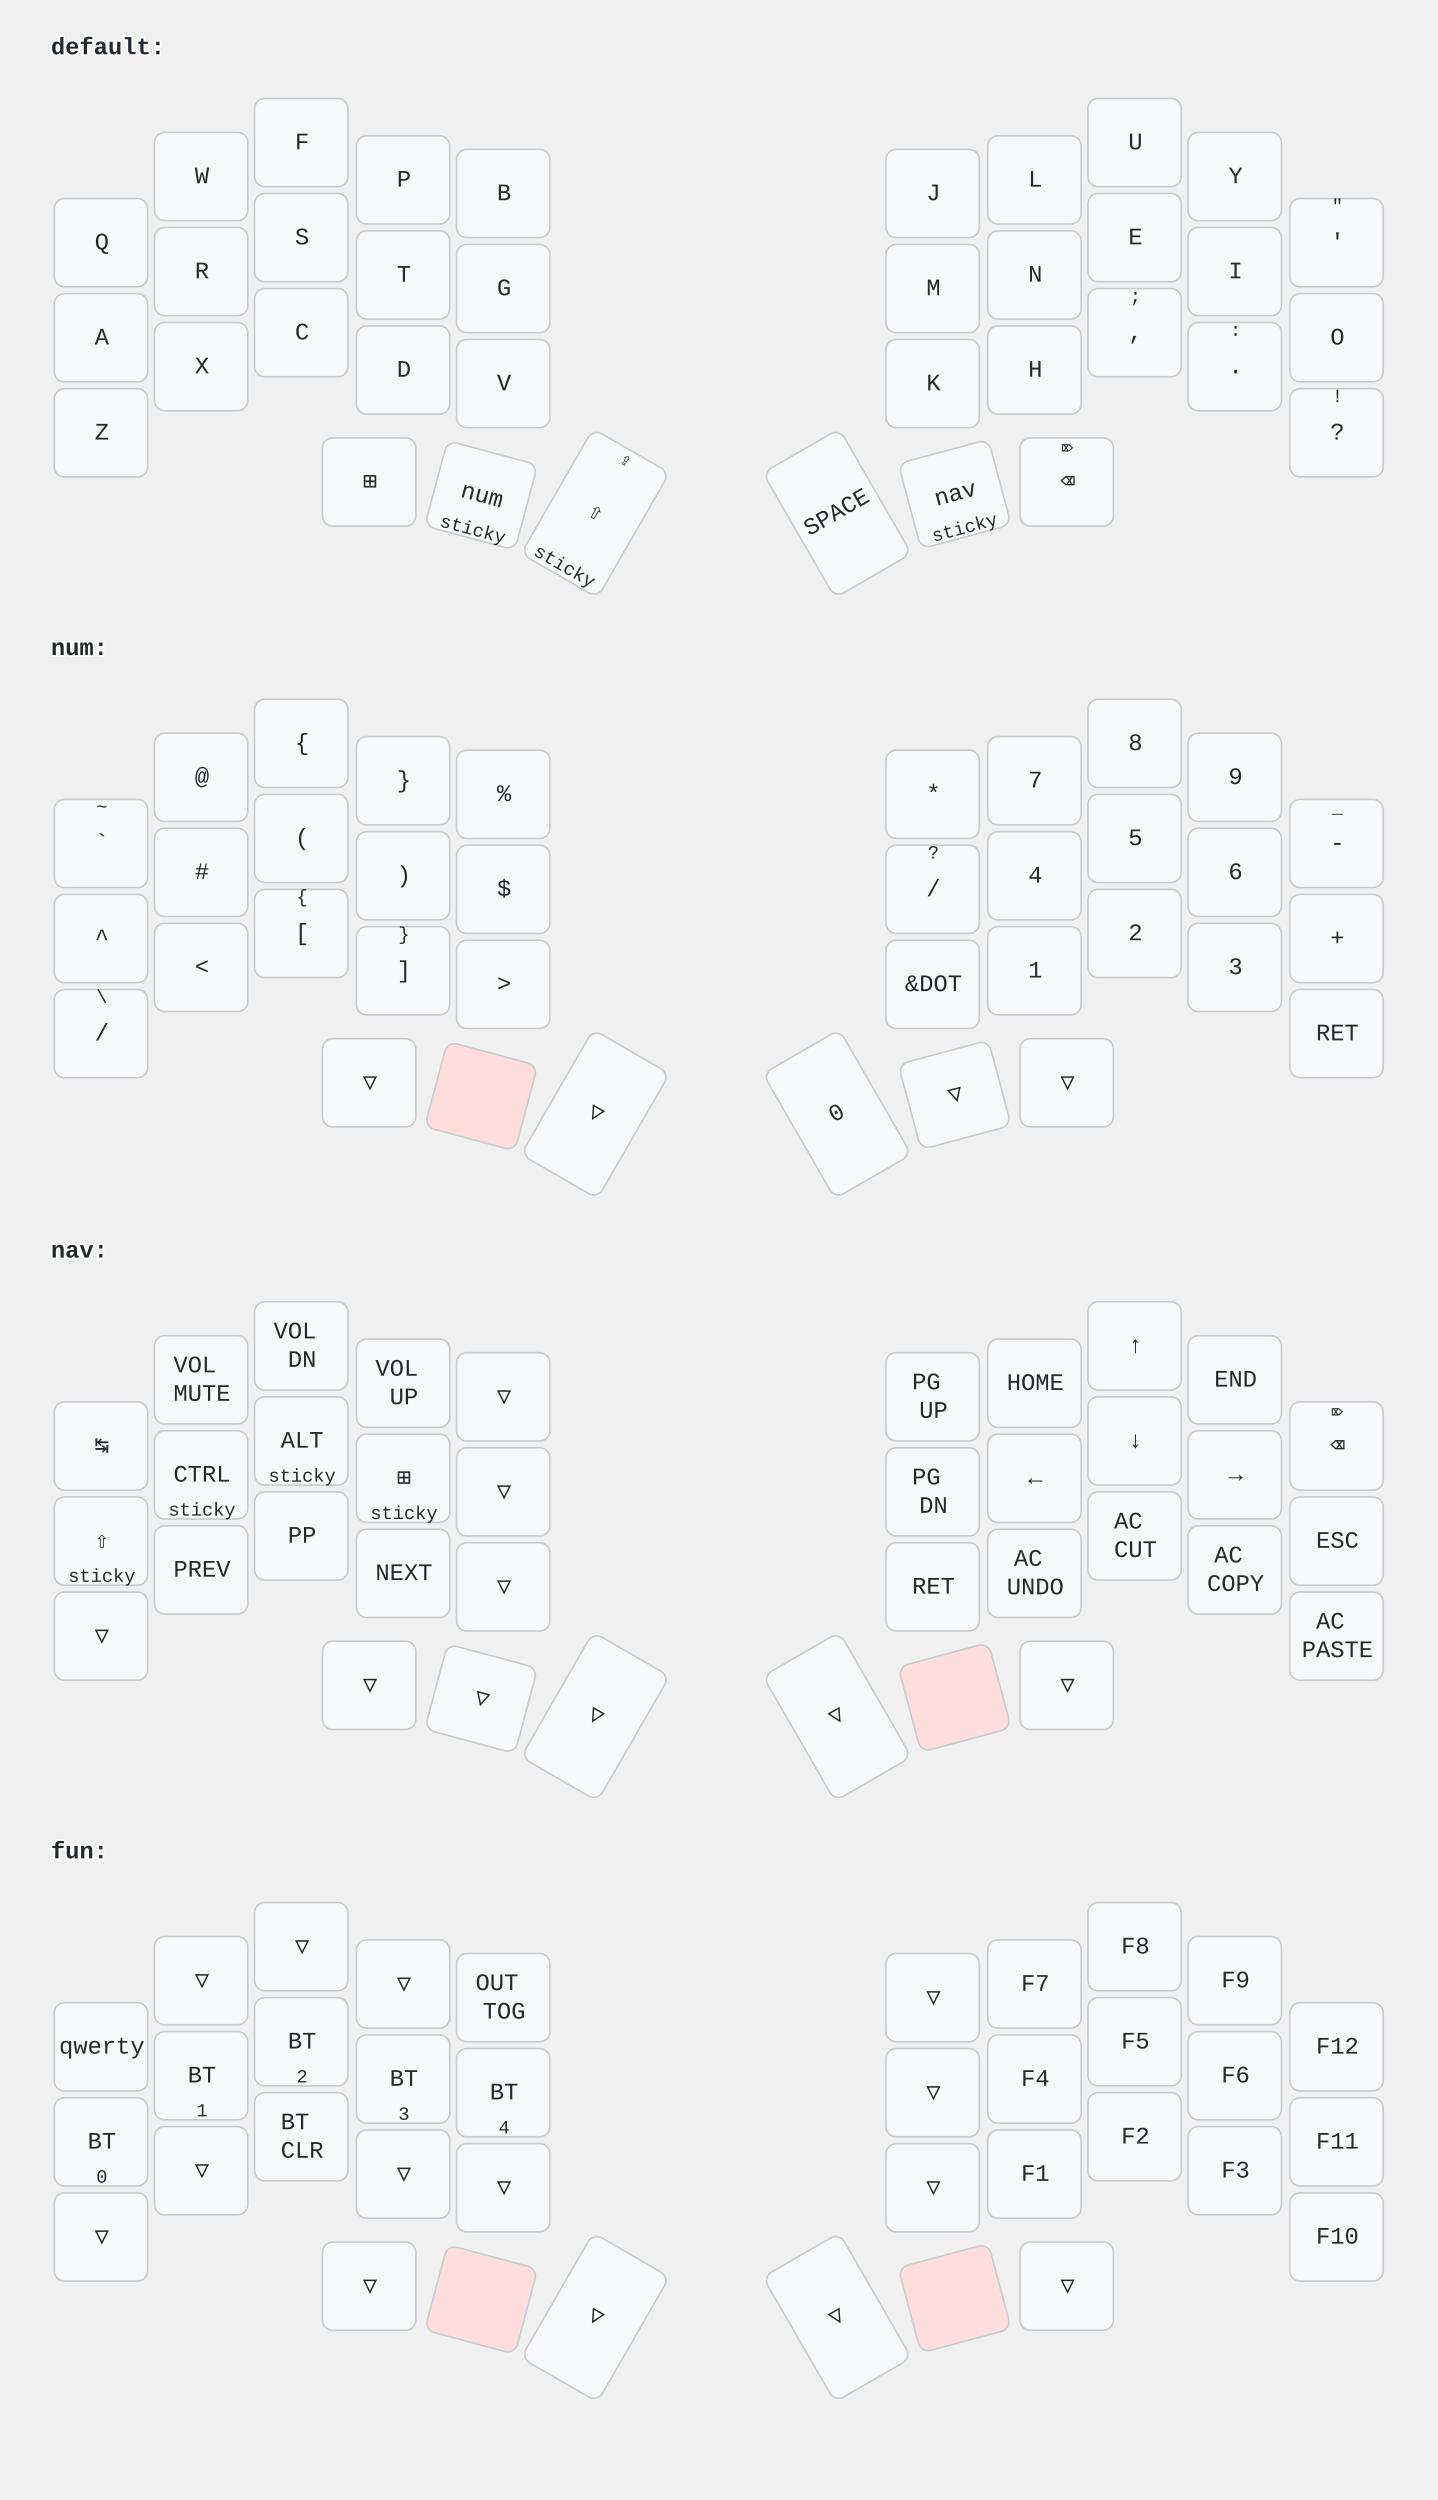
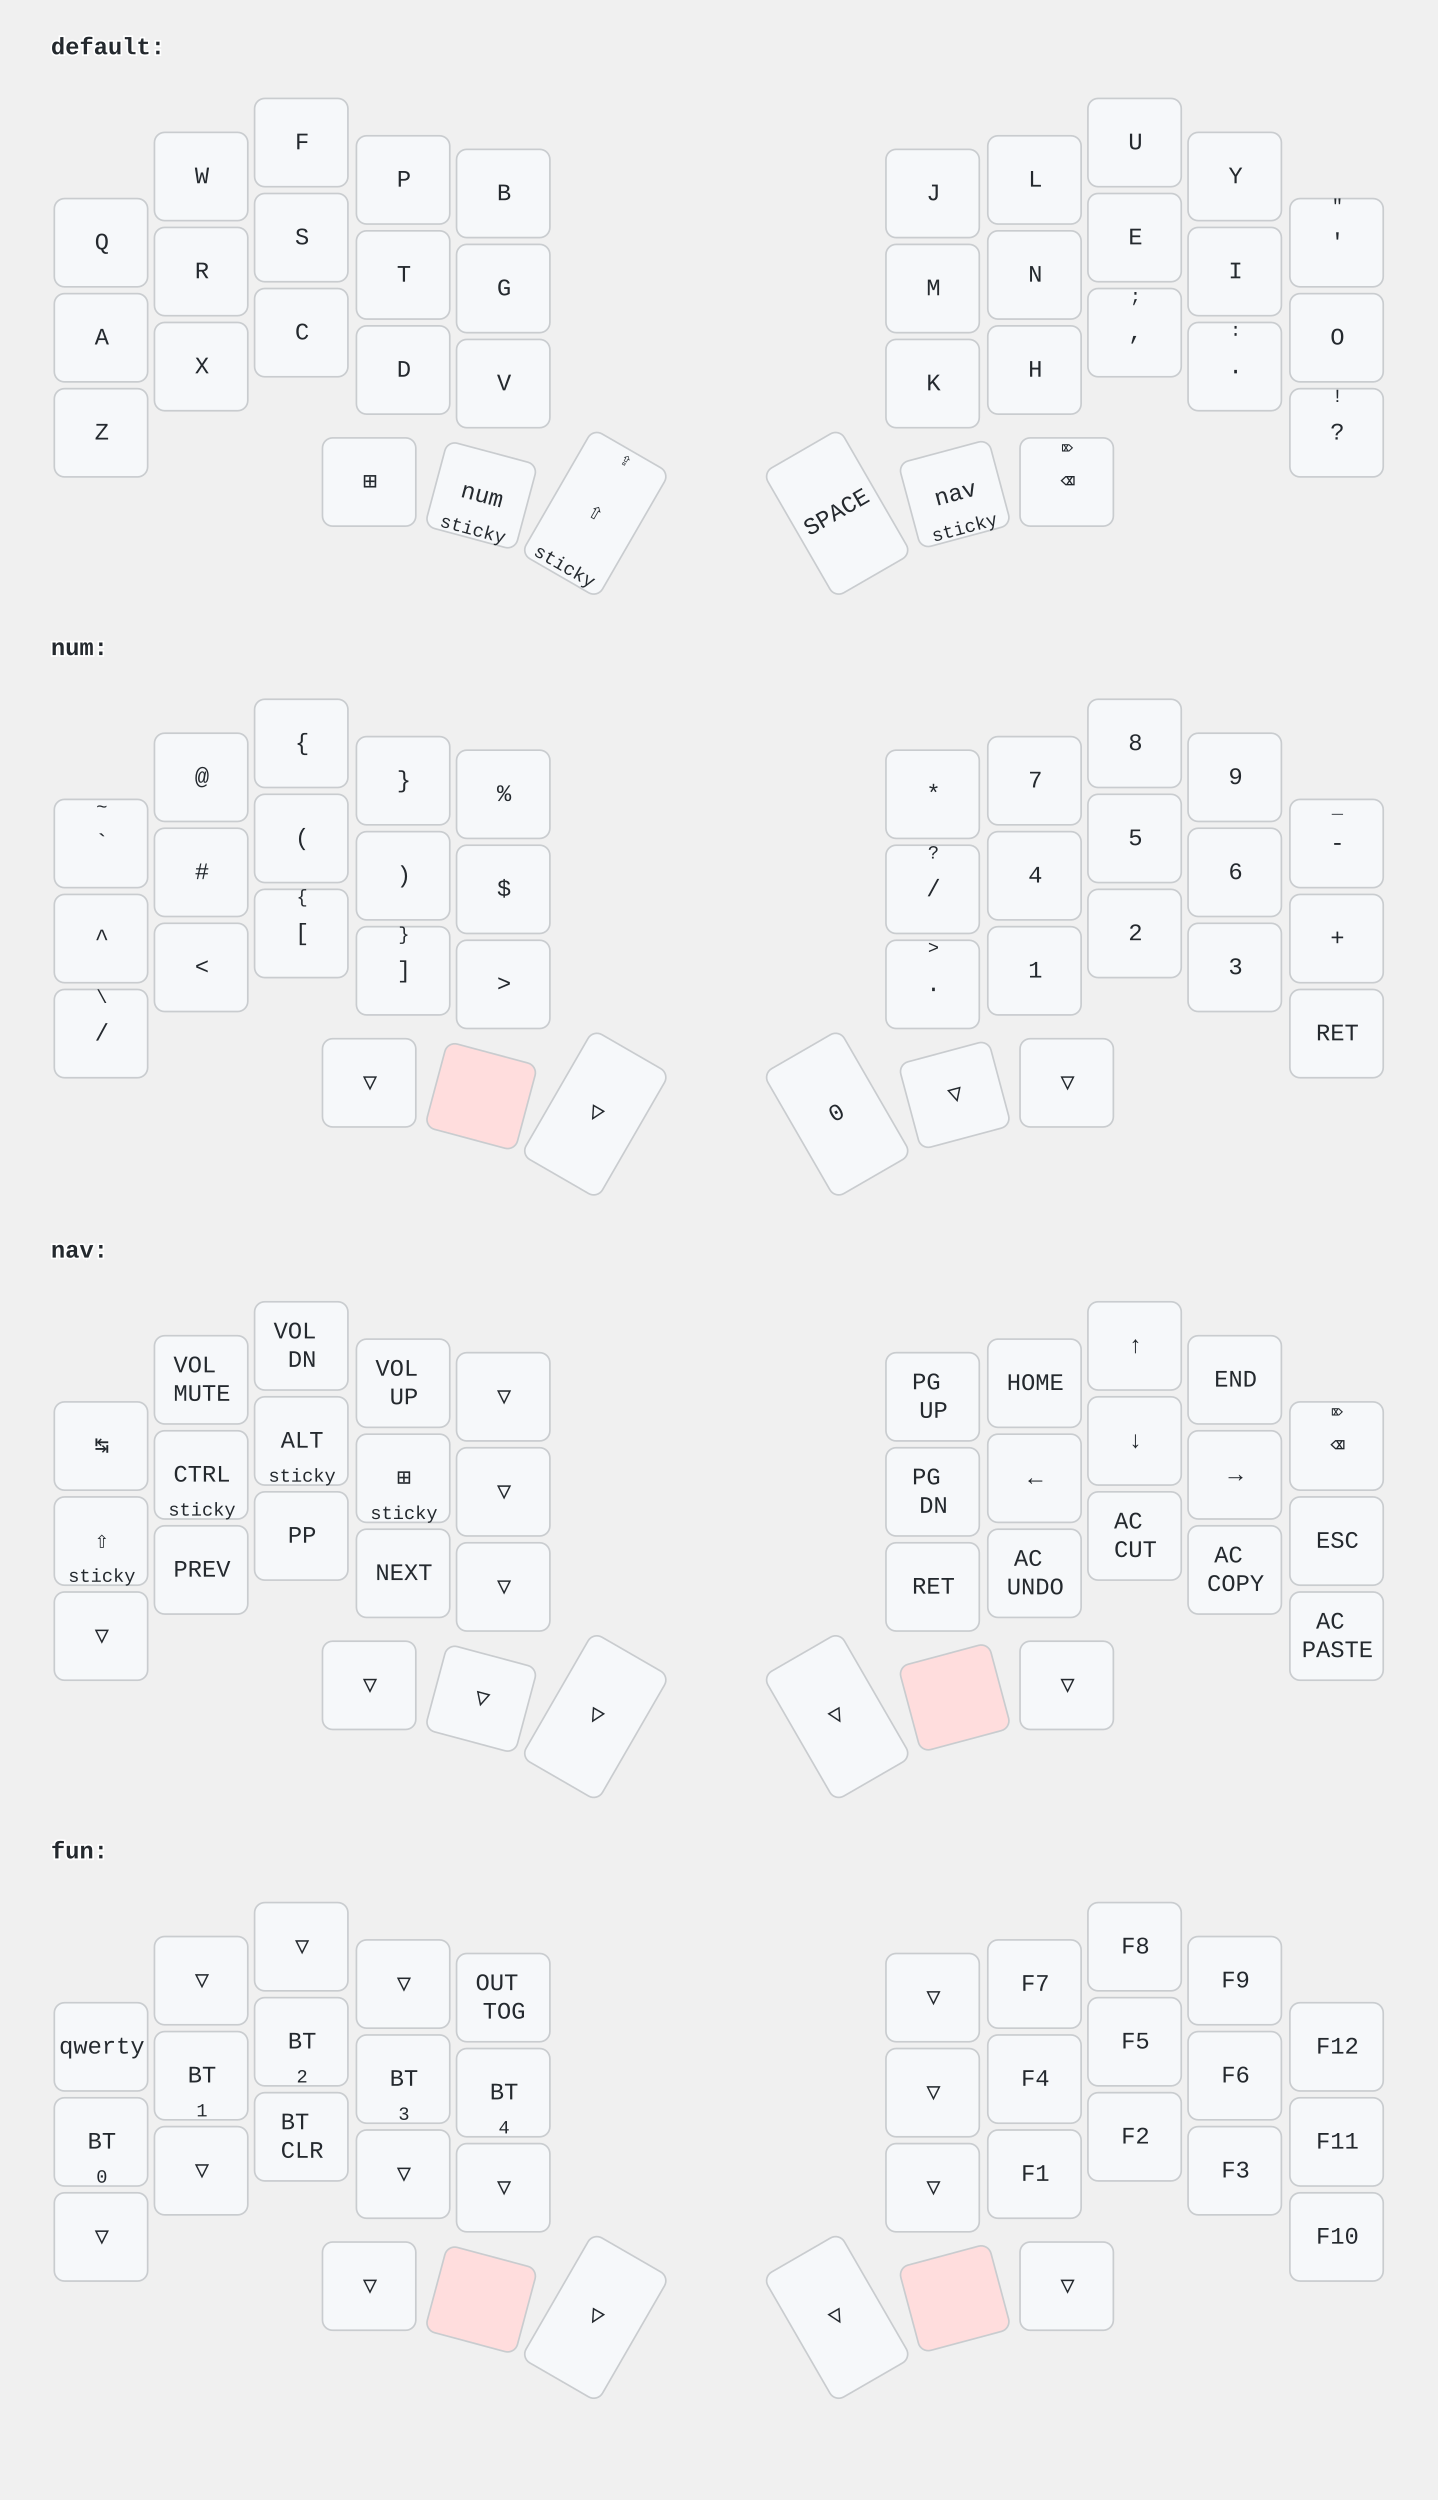
<svg xmlns="http://www.w3.org/2000/svg" width="847" height="1473" viewBox="0 0 847 1473" class="keymap">
  <style>/* font and background color specifications */
svg {
    font-family: SFMono-Regular,Consolas,Liberation Mono,Menlo,monospace;
    font-size: 14px;
    font-kerning: normal;
    text-rendering: optimizeLegibility;
    fill: #24292e;
}

/* default key styling */
rect {
    fill: #f6f8fa;
    stroke: #c9cccf;
    stroke-width: 1;
}

/* color accent for combo boxes */
rect.combo {
    fill: #cdf;
}

/* color accent for held keys */
rect.held, rect.combo.held {
    fill: #fdd;
}

/* color accent for ghost (optional) keys */
rect.ghost, rect.combo.ghost {
    fill: #ddd;
}

text {
    text-anchor: middle;
    dominant-baseline: middle;
}

/* styling for layer labels */
text.label {
    font-weight: bold;
    text-anchor: start;
    stroke: white;
    stroke-width: 2;
    paint-order: stroke;
}

/* styling for combo tap, and key hold/shifted label text */
text.combo, text.hold, text.shifted {
    font-size: 11px;
}

text.hold {
    text-anchor: middle;
    dominant-baseline: auto;
}

text.shifted {
    text-anchor: middle;
    dominant-baseline: hanging;
}

/* styling for hold/shifted label text in combo box */
text.combo.hold, text.combo.shifted {
    font-size: 8px;
}

/* styling for combo dendrons */
path {
    stroke-width: 1;
    stroke: gray;
    fill: none;
}
</style>
  <g transform="translate(30, 0)" class="layer-default">
    <text x="0" y="28" class="label">default:</text>
    <g transform="translate(0, 56)">
      <g transform="translate(30, 87)" class="key keypos-0">
        <rect rx="6" ry="6" x="-28" y="-26" width="55" height="52" class="key" />
        <text x="0" y="0" class="key tap">Q</text>
      </g>
      <g transform="translate(89, 48)" class="key keypos-1">
        <rect rx="6" ry="6" x="-28" y="-26" width="55" height="52" class="key" />
        <text x="0" y="0" class="key tap">W</text>
      </g>
      <g transform="translate(148, 28)" class="key keypos-2">
        <rect rx="6" ry="6" x="-28" y="-26" width="55" height="52" class="key" />
        <text x="0" y="0" class="key tap">F</text>
      </g>
      <g transform="translate(208, 50)" class="key keypos-3">
        <rect rx="6" ry="6" x="-28" y="-26" width="55" height="52" class="key" />
        <text x="0" y="0" class="key tap">P</text>
      </g>
      <g transform="translate(267, 58)" class="key keypos-4">
        <rect rx="6" ry="6" x="-28" y="-26" width="55" height="52" class="key" />
        <text x="0" y="0" class="key tap">B</text>
      </g>
      <g transform="translate(520, 58)" class="key keypos-5">
        <rect rx="6" ry="6" x="-28" y="-26" width="55" height="52" class="key" />
        <text x="0" y="0" class="key tap">J</text>
      </g>
      <g transform="translate(580, 50)" class="key keypos-6">
        <rect rx="6" ry="6" x="-28" y="-26" width="55" height="52" class="key" />
        <text x="0" y="0" class="key tap">L</text>
      </g>
      <g transform="translate(639, 28)" class="key keypos-7">
        <rect rx="6" ry="6" x="-28" y="-26" width="55" height="52" class="key" />
        <text x="0" y="0" class="key tap">U</text>
      </g>
      <g transform="translate(698, 48)" class="key keypos-8">
        <rect rx="6" ry="6" x="-28" y="-26" width="55" height="52" class="key" />
        <text x="0" y="0" class="key tap">Y</text>
      </g>
      <g transform="translate(758, 87)" class="key keypos-9">
        <rect rx="6" ry="6" x="-28" y="-26" width="55" height="52" class="key" />
        <text x="0" y="0" class="key tap">'</text>
        <text x="0" y="-24" class="key shifted">"</text>
      </g>
      <g transform="translate(30, 143)" class="key keypos-10">
        <rect rx="6" ry="6" x="-28" y="-26" width="55" height="52" class="key" />
        <text x="0" y="0" class="key tap">A</text>
      </g>
      <g transform="translate(89, 104)" class="key keypos-11">
        <rect rx="6" ry="6" x="-28" y="-26" width="55" height="52" class="key" />
        <text x="0" y="0" class="key tap">R</text>
      </g>
      <g transform="translate(148, 84)" class="key keypos-12">
        <rect rx="6" ry="6" x="-28" y="-26" width="55" height="52" class="key" />
        <text x="0" y="0" class="key tap">S</text>
      </g>
      <g transform="translate(208, 106)" class="key keypos-13">
        <rect rx="6" ry="6" x="-28" y="-26" width="55" height="52" class="key" />
        <text x="0" y="0" class="key tap">T</text>
      </g>
      <g transform="translate(267, 114)" class="key keypos-14">
        <rect rx="6" ry="6" x="-28" y="-26" width="55" height="52" class="key" />
        <text x="0" y="0" class="key tap">G</text>
      </g>
      <g transform="translate(520, 114)" class="key keypos-15">
        <rect rx="6" ry="6" x="-28" y="-26" width="55" height="52" class="key" />
        <text x="0" y="0" class="key tap">M</text>
      </g>
      <g transform="translate(580, 106)" class="key keypos-16">
        <rect rx="6" ry="6" x="-28" y="-26" width="55" height="52" class="key" />
        <text x="0" y="0" class="key tap">N</text>
      </g>
      <g transform="translate(639, 84)" class="key keypos-17">
        <rect rx="6" ry="6" x="-28" y="-26" width="55" height="52" class="key" />
        <text x="0" y="0" class="key tap">E</text>
      </g>
      <g transform="translate(698, 104)" class="key keypos-18">
        <rect rx="6" ry="6" x="-28" y="-26" width="55" height="52" class="key" />
        <text x="0" y="0" class="key tap">I</text>
      </g>
      <g transform="translate(758, 143)" class="key keypos-19">
        <rect rx="6" ry="6" x="-28" y="-26" width="55" height="52" class="key" />
        <text x="0" y="0" class="key tap">O</text>
      </g>
      <g transform="translate(30, 199)" class="key keypos-20">
        <rect rx="6" ry="6" x="-28" y="-26" width="55" height="52" class="key" />
        <text x="0" y="0" class="key tap">Z</text>
      </g>
      <g transform="translate(89, 160)" class="key keypos-21">
        <rect rx="6" ry="6" x="-28" y="-26" width="55" height="52" class="key" />
        <text x="0" y="0" class="key tap">X</text>
      </g>
      <g transform="translate(148, 140)" class="key keypos-22">
        <rect rx="6" ry="6" x="-28" y="-26" width="55" height="52" class="key" />
        <text x="0" y="0" class="key tap">C</text>
      </g>
      <g transform="translate(208, 162)" class="key keypos-23">
        <rect rx="6" ry="6" x="-28" y="-26" width="55" height="52" class="key" />
        <text x="0" y="0" class="key tap">D</text>
      </g>
      <g transform="translate(267, 170)" class="key keypos-24">
        <rect rx="6" ry="6" x="-28" y="-26" width="55" height="52" class="key" />
        <text x="0" y="0" class="key tap">V</text>
      </g>
      <g transform="translate(520, 170)" class="key keypos-25">
        <rect rx="6" ry="6" x="-28" y="-26" width="55" height="52" class="key" />
        <text x="0" y="0" class="key tap">K</text>
      </g>
      <g transform="translate(580, 162)" class="key keypos-26">
        <rect rx="6" ry="6" x="-28" y="-26" width="55" height="52" class="key" />
        <text x="0" y="0" class="key tap">H</text>
      </g>
      <g transform="translate(639, 140)" class="key keypos-27">
        <rect rx="6" ry="6" x="-28" y="-26" width="55" height="52" class="key" />
        <text x="0" y="0" class="key tap">,</text>
        <text x="0" y="-24" class="key shifted">;</text>
      </g>
      <g transform="translate(698, 160)" class="key keypos-28">
        <rect rx="6" ry="6" x="-28" y="-26" width="55" height="52" class="key" />
        <text x="0" y="0" class="key tap">.</text>
        <text x="0" y="-24" class="key shifted">:</text>
      </g>
      <g transform="translate(758, 199)" class="key keypos-29">
        <rect rx="6" ry="6" x="-28" y="-26" width="55" height="52" class="key" />
        <text x="0" y="0" class="key tap">?</text>
        <text x="0" y="-24" class="key shifted">!</text>
      </g>
      <g transform="translate(188, 228)" class="key keypos-30">
        <rect rx="6" ry="6" x="-28" y="-26" width="55" height="52" class="key" />
        <text x="0" y="0" class="key tap">⊞</text>
      </g>
      <g transform="translate(254, 236) rotate(15.0)" class="key keypos-31">
        <rect rx="6" ry="6" x="-28" y="-26" width="55" height="52" class="key" />
        <text x="0" y="0" class="key tap">num</text>
        <text x="0" y="24" class="key hold">sticky</text>
      </g>
      <g transform="translate(321, 246) rotate(30.0)" class="key keypos-32">
        <rect rx="6" ry="6" x="-26" y="-42" width="52" height="85" class="key" />
        <text x="0" y="0" class="key tap">⇧</text>
        <text x="0" y="40" class="key hold">sticky</text>
        <text x="0" y="-40" class="key shifted">⇪</text>
      </g>
      <g transform="translate(463, 246) rotate(-30.0)" class="key keypos-33">
        <rect rx="6" ry="6" x="-26" y="-42" width="52" height="85" class="key" />
        <text x="0" y="0" class="key tap">SPACE</text>
      </g>
      <g transform="translate(533, 235) rotate(-15.0)" class="key keypos-34">
        <rect rx="6" ry="6" x="-28" y="-26" width="55" height="52" class="key" />
        <text x="0" y="0" class="key tap">nav</text>
        <text x="0" y="24" class="key hold">sticky</text>
      </g>
      <g transform="translate(599, 228)" class="key keypos-35">
        <rect rx="6" ry="6" x="-28" y="-26" width="55" height="52" class="key" />
        <text x="0" y="0" class="key tap">⌫</text>
        <text x="0" y="-24" class="key shifted">⌦</text>
      </g>
    </g>
  </g>
  <g transform="translate(30, 354)" class="layer-num">
    <text x="0" y="28" class="label">num:</text>
    <g transform="translate(0, 56)">
      <g transform="translate(30, 87)" class="key keypos-0">
        <rect rx="6" ry="6" x="-28" y="-26" width="55" height="52" class="key" />
        <text x="0" y="0" class="key tap">`</text>
        <text x="0" y="-24" class="key shifted">~</text>
      </g>
      <g transform="translate(89, 48)" class="key keypos-1">
        <rect rx="6" ry="6" x="-28" y="-26" width="55" height="52" class="key" />
        <text x="0" y="0" class="key tap">@</text>
      </g>
      <g transform="translate(148, 28)" class="key keypos-2">
        <rect rx="6" ry="6" x="-28" y="-26" width="55" height="52" class="key" />
        <text x="0" y="0" class="key tap">{</text>
      </g>
      <g transform="translate(208, 50)" class="key keypos-3">
        <rect rx="6" ry="6" x="-28" y="-26" width="55" height="52" class="key" />
        <text x="0" y="0" class="key tap">}</text>
      </g>
      <g transform="translate(267, 58)" class="key keypos-4">
        <rect rx="6" ry="6" x="-28" y="-26" width="55" height="52" class="key" />
        <text x="0" y="0" class="key tap">%</text>
      </g>
      <g transform="translate(520, 58)" class="key keypos-5">
        <rect rx="6" ry="6" x="-28" y="-26" width="55" height="52" class="key" />
        <text x="0" y="0" class="key tap">*</text>
      </g>
      <g transform="translate(580, 50)" class="key keypos-6">
        <rect rx="6" ry="6" x="-28" y="-26" width="55" height="52" class="key" />
        <text x="0" y="0" class="key tap">7</text>
      </g>
      <g transform="translate(639, 28)" class="key keypos-7">
        <rect rx="6" ry="6" x="-28" y="-26" width="55" height="52" class="key" />
        <text x="0" y="0" class="key tap">8</text>
      </g>
      <g transform="translate(698, 48)" class="key keypos-8">
        <rect rx="6" ry="6" x="-28" y="-26" width="55" height="52" class="key" />
        <text x="0" y="0" class="key tap">9</text>
      </g>
      <g transform="translate(758, 87)" class="key keypos-9">
        <rect rx="6" ry="6" x="-28" y="-26" width="55" height="52" class="key" />
        <text x="0" y="0" class="key tap">-</text>
        <text x="0" y="-24" class="key shifted">_</text>
      </g>
      <g transform="translate(30, 143)" class="key keypos-10">
        <rect rx="6" ry="6" x="-28" y="-26" width="55" height="52" class="key" />
        <text x="0" y="0" class="key tap">^</text>
      </g>
      <g transform="translate(89, 104)" class="key keypos-11">
        <rect rx="6" ry="6" x="-28" y="-26" width="55" height="52" class="key" />
        <text x="0" y="0" class="key tap">#</text>
      </g>
      <g transform="translate(148, 84)" class="key keypos-12">
        <rect rx="6" ry="6" x="-28" y="-26" width="55" height="52" class="key" />
        <text x="0" y="0" class="key tap">(</text>
      </g>
      <g transform="translate(208, 106)" class="key keypos-13">
        <rect rx="6" ry="6" x="-28" y="-26" width="55" height="52" class="key" />
        <text x="0" y="0" class="key tap">)</text>
      </g>
      <g transform="translate(267, 114)" class="key keypos-14">
        <rect rx="6" ry="6" x="-28" y="-26" width="55" height="52" class="key" />
        <text x="0" y="0" class="key tap">$</text>
      </g>
      <g transform="translate(520, 114)" class="key keypos-15">
        <rect rx="6" ry="6" x="-28" y="-26" width="55" height="52" class="key" />
        <text x="0" y="0" class="key tap">/</text>
        <text x="0" y="-24" class="key shifted">?</text>
      </g>
      <g transform="translate(580, 106)" class="key keypos-16">
        <rect rx="6" ry="6" x="-28" y="-26" width="55" height="52" class="key" />
        <text x="0" y="0" class="key tap">4</text>
      </g>
      <g transform="translate(639, 84)" class="key keypos-17">
        <rect rx="6" ry="6" x="-28" y="-26" width="55" height="52" class="key" />
        <text x="0" y="0" class="key tap">5</text>
      </g>
      <g transform="translate(698, 104)" class="key keypos-18">
        <rect rx="6" ry="6" x="-28" y="-26" width="55" height="52" class="key" />
        <text x="0" y="0" class="key tap">6</text>
      </g>
      <g transform="translate(758, 143)" class="key keypos-19">
        <rect rx="6" ry="6" x="-28" y="-26" width="55" height="52" class="key" />
        <text x="0" y="0" class="key tap">+</text>
      </g>
      <g transform="translate(30, 199)" class="key keypos-20">
        <rect rx="6" ry="6" x="-28" y="-26" width="55" height="52" class="key" />
        <text x="0" y="0" class="key tap">/</text>
        <text x="0" y="-24" class="key shifted">\</text>
      </g>
      <g transform="translate(89, 160)" class="key keypos-21">
        <rect rx="6" ry="6" x="-28" y="-26" width="55" height="52" class="key" />
        <text x="0" y="0" class="key tap">&lt;</text>
      </g>
      <g transform="translate(148, 140)" class="key keypos-22">
        <rect rx="6" ry="6" x="-28" y="-26" width="55" height="52" class="key" />
        <text x="0" y="0" class="key tap">[</text>
        <text x="0" y="-24" class="key shifted">{</text>
      </g>
      <g transform="translate(208, 162)" class="key keypos-23">
        <rect rx="6" ry="6" x="-28" y="-26" width="55" height="52" class="key" />
        <text x="0" y="0" class="key tap">]</text>
        <text x="0" y="-24" class="key shifted">}</text>
      </g>
      <g transform="translate(267, 170)" class="key keypos-24">
        <rect rx="6" ry="6" x="-28" y="-26" width="55" height="52" class="key" />
        <text x="0" y="0" class="key tap">&gt;</text>
      </g>
      <g transform="translate(520, 170)" class="key keypos-25">
        <rect rx="6" ry="6" x="-28" y="-26" width="55" height="52" class="key" />
-         <text x="0" y="0" class="key tap">&amp;DOT</text>
+         <text x="0" y="0" class="key tap">.</text>
+         <text x="0" y="-24" class="key shifted">&gt;</text>
      </g>
      <g transform="translate(580, 162)" class="key keypos-26">
        <rect rx="6" ry="6" x="-28" y="-26" width="55" height="52" class="key" />
        <text x="0" y="0" class="key tap">1</text>
      </g>
      <g transform="translate(639, 140)" class="key keypos-27">
        <rect rx="6" ry="6" x="-28" y="-26" width="55" height="52" class="key" />
        <text x="0" y="0" class="key tap">2</text>
      </g>
      <g transform="translate(698, 160)" class="key keypos-28">
        <rect rx="6" ry="6" x="-28" y="-26" width="55" height="52" class="key" />
        <text x="0" y="0" class="key tap">3</text>
      </g>
      <g transform="translate(758, 199)" class="key keypos-29">
        <rect rx="6" ry="6" x="-28" y="-26" width="55" height="52" class="key" />
        <text x="0" y="0" class="key tap">RET</text>
      </g>
      <g transform="translate(188, 228)" class="key trans keypos-30">
        <rect rx="6" ry="6" x="-28" y="-26" width="55" height="52" class="key trans" />
        <text x="0" y="0" class="key trans tap">▽</text>
      </g>
      <g transform="translate(254, 236) rotate(15.0)" class="key held keypos-31">
        <rect rx="6" ry="6" x="-28" y="-26" width="55" height="52" class="key held" />
      </g>
      <g transform="translate(321, 246) rotate(30.0)" class="key trans keypos-32">
        <rect rx="6" ry="6" x="-26" y="-42" width="52" height="85" class="key trans" />
        <text x="0" y="0" class="key trans tap">▽</text>
      </g>
      <g transform="translate(463, 246) rotate(-30.0)" class="key keypos-33">
        <rect rx="6" ry="6" x="-26" y="-42" width="52" height="85" class="key" />
        <text x="0" y="0" class="key tap">0</text>
      </g>
      <g transform="translate(533, 235) rotate(-15.0)" class="key trans keypos-34">
        <rect rx="6" ry="6" x="-28" y="-26" width="55" height="52" class="key trans" />
        <text x="0" y="0" class="key trans tap">▽</text>
      </g>
      <g transform="translate(599, 228)" class="key trans keypos-35">
        <rect rx="6" ry="6" x="-28" y="-26" width="55" height="52" class="key trans" />
        <text x="0" y="0" class="key trans tap">▽</text>
      </g>
    </g>
  </g>
  <g transform="translate(30, 709)" class="layer-nav">
    <text x="0" y="28" class="label">nav:</text>
    <g transform="translate(0, 56)">
      <g transform="translate(30, 87)" class="key keypos-0">
        <rect rx="6" ry="6" x="-28" y="-26" width="55" height="52" class="key" />
        <text x="0" y="0" class="key tap">↹</text>
      </g>
      <g transform="translate(89, 48)" class="key keypos-1">
        <rect rx="6" ry="6" x="-28" y="-26" width="55" height="52" class="key" />
        <text x="0" y="0" class="key tap">
          <tspan x="0" dy="-0.6em">VOL</tspan>
          <tspan x="0" dy="1.2em">MUTE</tspan>
        </text>
      </g>
      <g transform="translate(148, 28)" class="key keypos-2">
        <rect rx="6" ry="6" x="-28" y="-26" width="55" height="52" class="key" />
        <text x="0" y="0" class="key tap">
          <tspan x="0" dy="-0.6em">VOL</tspan>
          <tspan x="0" dy="1.2em">DN</tspan>
        </text>
      </g>
      <g transform="translate(208, 50)" class="key keypos-3">
        <rect rx="6" ry="6" x="-28" y="-26" width="55" height="52" class="key" />
        <text x="0" y="0" class="key tap">
          <tspan x="0" dy="-0.6em">VOL</tspan>
          <tspan x="0" dy="1.2em">UP</tspan>
        </text>
      </g>
      <g transform="translate(267, 58)" class="key trans keypos-4">
        <rect rx="6" ry="6" x="-28" y="-26" width="55" height="52" class="key trans" />
        <text x="0" y="0" class="key trans tap">▽</text>
      </g>
      <g transform="translate(520, 58)" class="key keypos-5">
        <rect rx="6" ry="6" x="-28" y="-26" width="55" height="52" class="key" />
        <text x="0" y="0" class="key tap">
          <tspan x="0" dy="-0.6em">PG</tspan>
          <tspan x="0" dy="1.2em">UP</tspan>
        </text>
      </g>
      <g transform="translate(580, 50)" class="key keypos-6">
        <rect rx="6" ry="6" x="-28" y="-26" width="55" height="52" class="key" />
        <text x="0" y="0" class="key tap">HOME</text>
      </g>
      <g transform="translate(639, 28)" class="key keypos-7">
        <rect rx="6" ry="6" x="-28" y="-26" width="55" height="52" class="key" />
        <text x="0" y="0" class="key tap">↑</text>
      </g>
      <g transform="translate(698, 48)" class="key keypos-8">
        <rect rx="6" ry="6" x="-28" y="-26" width="55" height="52" class="key" />
        <text x="0" y="0" class="key tap">END</text>
      </g>
      <g transform="translate(758, 87)" class="key keypos-9">
        <rect rx="6" ry="6" x="-28" y="-26" width="55" height="52" class="key" />
        <text x="0" y="0" class="key tap">⌫</text>
        <text x="0" y="-24" class="key shifted">⌦</text>
      </g>
      <g transform="translate(30, 143)" class="key keypos-10">
        <rect rx="6" ry="6" x="-28" y="-26" width="55" height="52" class="key" />
        <text x="0" y="0" class="key tap">⇧</text>
        <text x="0" y="24" class="key hold">sticky</text>
      </g>
      <g transform="translate(89, 104)" class="key keypos-11">
        <rect rx="6" ry="6" x="-28" y="-26" width="55" height="52" class="key" />
        <text x="0" y="0" class="key tap">CTRL</text>
        <text x="0" y="24" class="key hold">sticky</text>
      </g>
      <g transform="translate(148, 84)" class="key keypos-12">
        <rect rx="6" ry="6" x="-28" y="-26" width="55" height="52" class="key" />
        <text x="0" y="0" class="key tap">ALT</text>
        <text x="0" y="24" class="key hold">sticky</text>
      </g>
      <g transform="translate(208, 106)" class="key keypos-13">
        <rect rx="6" ry="6" x="-28" y="-26" width="55" height="52" class="key" />
        <text x="0" y="0" class="key tap">⊞</text>
        <text x="0" y="24" class="key hold">sticky</text>
      </g>
      <g transform="translate(267, 114)" class="key trans keypos-14">
        <rect rx="6" ry="6" x="-28" y="-26" width="55" height="52" class="key trans" />
        <text x="0" y="0" class="key trans tap">▽</text>
      </g>
      <g transform="translate(520, 114)" class="key keypos-15">
        <rect rx="6" ry="6" x="-28" y="-26" width="55" height="52" class="key" />
        <text x="0" y="0" class="key tap">
          <tspan x="0" dy="-0.6em">PG</tspan>
          <tspan x="0" dy="1.2em">DN</tspan>
        </text>
      </g>
      <g transform="translate(580, 106)" class="key keypos-16">
        <rect rx="6" ry="6" x="-28" y="-26" width="55" height="52" class="key" />
        <text x="0" y="0" class="key tap">←</text>
      </g>
      <g transform="translate(639, 84)" class="key keypos-17">
        <rect rx="6" ry="6" x="-28" y="-26" width="55" height="52" class="key" />
        <text x="0" y="0" class="key tap">↓</text>
      </g>
      <g transform="translate(698, 104)" class="key keypos-18">
        <rect rx="6" ry="6" x="-28" y="-26" width="55" height="52" class="key" />
        <text x="0" y="0" class="key tap">→</text>
      </g>
      <g transform="translate(758, 143)" class="key keypos-19">
        <rect rx="6" ry="6" x="-28" y="-26" width="55" height="52" class="key" />
        <text x="0" y="0" class="key tap">ESC</text>
      </g>
      <g transform="translate(30, 199)" class="key trans keypos-20">
        <rect rx="6" ry="6" x="-28" y="-26" width="55" height="52" class="key trans" />
        <text x="0" y="0" class="key trans tap">▽</text>
      </g>
      <g transform="translate(89, 160)" class="key keypos-21">
        <rect rx="6" ry="6" x="-28" y="-26" width="55" height="52" class="key" />
        <text x="0" y="0" class="key tap">PREV</text>
      </g>
      <g transform="translate(148, 140)" class="key keypos-22">
        <rect rx="6" ry="6" x="-28" y="-26" width="55" height="52" class="key" />
        <text x="0" y="0" class="key tap">PP</text>
      </g>
      <g transform="translate(208, 162)" class="key keypos-23">
        <rect rx="6" ry="6" x="-28" y="-26" width="55" height="52" class="key" />
        <text x="0" y="0" class="key tap">NEXT</text>
      </g>
      <g transform="translate(267, 170)" class="key trans keypos-24">
        <rect rx="6" ry="6" x="-28" y="-26" width="55" height="52" class="key trans" />
        <text x="0" y="0" class="key trans tap">▽</text>
      </g>
      <g transform="translate(520, 170)" class="key keypos-25">
        <rect rx="6" ry="6" x="-28" y="-26" width="55" height="52" class="key" />
        <text x="0" y="0" class="key tap">RET</text>
      </g>
      <g transform="translate(580, 162)" class="key keypos-26">
        <rect rx="6" ry="6" x="-28" y="-26" width="55" height="52" class="key" />
        <text x="0" y="0" class="key tap">
          <tspan x="0" dy="-0.6em">AC</tspan>
          <tspan x="0" dy="1.2em">UNDO</tspan>
        </text>
      </g>
      <g transform="translate(639, 140)" class="key keypos-27">
        <rect rx="6" ry="6" x="-28" y="-26" width="55" height="52" class="key" />
        <text x="0" y="0" class="key tap">
          <tspan x="0" dy="-0.6em">AC</tspan>
          <tspan x="0" dy="1.2em">CUT</tspan>
        </text>
      </g>
      <g transform="translate(698, 160)" class="key keypos-28">
        <rect rx="6" ry="6" x="-28" y="-26" width="55" height="52" class="key" />
        <text x="0" y="0" class="key tap">
          <tspan x="0" dy="-0.6em">AC</tspan>
          <tspan x="0" dy="1.2em">COPY</tspan>
        </text>
      </g>
      <g transform="translate(758, 199)" class="key keypos-29">
        <rect rx="6" ry="6" x="-28" y="-26" width="55" height="52" class="key" />
        <text x="0" y="0" class="key tap">
          <tspan x="0" dy="-0.6em">AC</tspan>
          <tspan x="0" dy="1.2em">PASTE</tspan>
        </text>
      </g>
      <g transform="translate(188, 228)" class="key trans keypos-30">
        <rect rx="6" ry="6" x="-28" y="-26" width="55" height="52" class="key trans" />
        <text x="0" y="0" class="key trans tap">▽</text>
      </g>
      <g transform="translate(254, 236) rotate(15.0)" class="key trans keypos-31">
        <rect rx="6" ry="6" x="-28" y="-26" width="55" height="52" class="key trans" />
        <text x="0" y="0" class="key trans tap">▽</text>
      </g>
      <g transform="translate(321, 246) rotate(30.0)" class="key trans keypos-32">
        <rect rx="6" ry="6" x="-26" y="-42" width="52" height="85" class="key trans" />
        <text x="0" y="0" class="key trans tap">▽</text>
      </g>
      <g transform="translate(463, 246) rotate(-30.0)" class="key trans keypos-33">
        <rect rx="6" ry="6" x="-26" y="-42" width="52" height="85" class="key trans" />
        <text x="0" y="0" class="key trans tap">▽</text>
      </g>
      <g transform="translate(533, 235) rotate(-15.0)" class="key held keypos-34">
        <rect rx="6" ry="6" x="-28" y="-26" width="55" height="52" class="key held" />
      </g>
      <g transform="translate(599, 228)" class="key trans keypos-35">
        <rect rx="6" ry="6" x="-28" y="-26" width="55" height="52" class="key trans" />
        <text x="0" y="0" class="key trans tap">▽</text>
      </g>
    </g>
  </g>
  <g transform="translate(30, 1063)" class="layer-fun">
    <text x="0" y="28" class="label">fun:</text>
    <g transform="translate(0, 56)">
      <g transform="translate(30, 87)" class="key keypos-0">
        <rect rx="6" ry="6" x="-28" y="-26" width="55" height="52" class="key" />
        <text x="0" y="0" class="key tap">qwerty</text>
      </g>
      <g transform="translate(89, 48)" class="key trans keypos-1">
        <rect rx="6" ry="6" x="-28" y="-26" width="55" height="52" class="key trans" />
        <text x="0" y="0" class="key trans tap">▽</text>
      </g>
      <g transform="translate(148, 28)" class="key trans keypos-2">
        <rect rx="6" ry="6" x="-28" y="-26" width="55" height="52" class="key trans" />
        <text x="0" y="0" class="key trans tap">▽</text>
      </g>
      <g transform="translate(208, 50)" class="key trans keypos-3">
        <rect rx="6" ry="6" x="-28" y="-26" width="55" height="52" class="key trans" />
        <text x="0" y="0" class="key trans tap">▽</text>
      </g>
      <g transform="translate(267, 58)" class="key keypos-4">
        <rect rx="6" ry="6" x="-28" y="-26" width="55" height="52" class="key" />
        <text x="0" y="0" class="key tap">
          <tspan x="0" dy="-0.6em">OUT</tspan>
          <tspan x="0" dy="1.2em">TOG</tspan>
        </text>
      </g>
      <g transform="translate(520, 58)" class="key trans keypos-5">
        <rect rx="6" ry="6" x="-28" y="-26" width="55" height="52" class="key trans" />
        <text x="0" y="0" class="key trans tap">▽</text>
      </g>
      <g transform="translate(580, 50)" class="key keypos-6">
        <rect rx="6" ry="6" x="-28" y="-26" width="55" height="52" class="key" />
        <text x="0" y="0" class="key tap">F7</text>
      </g>
      <g transform="translate(639, 28)" class="key keypos-7">
        <rect rx="6" ry="6" x="-28" y="-26" width="55" height="52" class="key" />
        <text x="0" y="0" class="key tap">F8</text>
      </g>
      <g transform="translate(698, 48)" class="key keypos-8">
        <rect rx="6" ry="6" x="-28" y="-26" width="55" height="52" class="key" />
        <text x="0" y="0" class="key tap">F9</text>
      </g>
      <g transform="translate(758, 87)" class="key keypos-9">
        <rect rx="6" ry="6" x="-28" y="-26" width="55" height="52" class="key" />
        <text x="0" y="0" class="key tap">F12</text>
      </g>
      <g transform="translate(30, 143)" class="key keypos-10">
        <rect rx="6" ry="6" x="-28" y="-26" width="55" height="52" class="key" />
        <text x="0" y="0" class="key tap">BT</text>
        <text x="0" y="24" class="key hold">0</text>
      </g>
      <g transform="translate(89, 104)" class="key keypos-11">
        <rect rx="6" ry="6" x="-28" y="-26" width="55" height="52" class="key" />
        <text x="0" y="0" class="key tap">BT</text>
        <text x="0" y="24" class="key hold">1</text>
      </g>
      <g transform="translate(148, 84)" class="key keypos-12">
        <rect rx="6" ry="6" x="-28" y="-26" width="55" height="52" class="key" />
        <text x="0" y="0" class="key tap">BT</text>
        <text x="0" y="24" class="key hold">2</text>
      </g>
      <g transform="translate(208, 106)" class="key keypos-13">
        <rect rx="6" ry="6" x="-28" y="-26" width="55" height="52" class="key" />
        <text x="0" y="0" class="key tap">BT</text>
        <text x="0" y="24" class="key hold">3</text>
      </g>
      <g transform="translate(267, 114)" class="key keypos-14">
        <rect rx="6" ry="6" x="-28" y="-26" width="55" height="52" class="key" />
        <text x="0" y="0" class="key tap">BT</text>
        <text x="0" y="24" class="key hold">4</text>
      </g>
      <g transform="translate(520, 114)" class="key trans keypos-15">
        <rect rx="6" ry="6" x="-28" y="-26" width="55" height="52" class="key trans" />
        <text x="0" y="0" class="key trans tap">▽</text>
      </g>
      <g transform="translate(580, 106)" class="key keypos-16">
        <rect rx="6" ry="6" x="-28" y="-26" width="55" height="52" class="key" />
        <text x="0" y="0" class="key tap">F4</text>
      </g>
      <g transform="translate(639, 84)" class="key keypos-17">
        <rect rx="6" ry="6" x="-28" y="-26" width="55" height="52" class="key" />
        <text x="0" y="0" class="key tap">F5</text>
      </g>
      <g transform="translate(698, 104)" class="key keypos-18">
        <rect rx="6" ry="6" x="-28" y="-26" width="55" height="52" class="key" />
        <text x="0" y="0" class="key tap">F6</text>
      </g>
      <g transform="translate(758, 143)" class="key keypos-19">
        <rect rx="6" ry="6" x="-28" y="-26" width="55" height="52" class="key" />
        <text x="0" y="0" class="key tap">F11</text>
      </g>
      <g transform="translate(30, 199)" class="key trans keypos-20">
        <rect rx="6" ry="6" x="-28" y="-26" width="55" height="52" class="key trans" />
        <text x="0" y="0" class="key trans tap">▽</text>
      </g>
      <g transform="translate(89, 160)" class="key trans keypos-21">
        <rect rx="6" ry="6" x="-28" y="-26" width="55" height="52" class="key trans" />
        <text x="0" y="0" class="key trans tap">▽</text>
      </g>
      <g transform="translate(148, 140)" class="key keypos-22">
        <rect rx="6" ry="6" x="-28" y="-26" width="55" height="52" class="key" />
        <text x="0" y="0" class="key tap">
          <tspan x="0" dy="-0.6em">BT</tspan>
          <tspan x="0" dy="1.2em">CLR</tspan>
        </text>
      </g>
      <g transform="translate(208, 162)" class="key trans keypos-23">
        <rect rx="6" ry="6" x="-28" y="-26" width="55" height="52" class="key trans" />
        <text x="0" y="0" class="key trans tap">▽</text>
      </g>
      <g transform="translate(267, 170)" class="key trans keypos-24">
        <rect rx="6" ry="6" x="-28" y="-26" width="55" height="52" class="key trans" />
        <text x="0" y="0" class="key trans tap">▽</text>
      </g>
      <g transform="translate(520, 170)" class="key trans keypos-25">
        <rect rx="6" ry="6" x="-28" y="-26" width="55" height="52" class="key trans" />
        <text x="0" y="0" class="key trans tap">▽</text>
      </g>
      <g transform="translate(580, 162)" class="key keypos-26">
        <rect rx="6" ry="6" x="-28" y="-26" width="55" height="52" class="key" />
        <text x="0" y="0" class="key tap">F1</text>
      </g>
      <g transform="translate(639, 140)" class="key keypos-27">
        <rect rx="6" ry="6" x="-28" y="-26" width="55" height="52" class="key" />
        <text x="0" y="0" class="key tap">F2</text>
      </g>
      <g transform="translate(698, 160)" class="key keypos-28">
        <rect rx="6" ry="6" x="-28" y="-26" width="55" height="52" class="key" />
        <text x="0" y="0" class="key tap">F3</text>
      </g>
      <g transform="translate(758, 199)" class="key keypos-29">
        <rect rx="6" ry="6" x="-28" y="-26" width="55" height="52" class="key" />
        <text x="0" y="0" class="key tap">F10</text>
      </g>
      <g transform="translate(188, 228)" class="key trans keypos-30">
        <rect rx="6" ry="6" x="-28" y="-26" width="55" height="52" class="key trans" />
        <text x="0" y="0" class="key trans tap">▽</text>
      </g>
      <g transform="translate(254, 236) rotate(15.0)" class="key held keypos-31">
        <rect rx="6" ry="6" x="-28" y="-26" width="55" height="52" class="key held" />
      </g>
      <g transform="translate(321, 246) rotate(30.0)" class="key trans keypos-32">
        <rect rx="6" ry="6" x="-26" y="-42" width="52" height="85" class="key trans" />
        <text x="0" y="0" class="key trans tap">▽</text>
      </g>
      <g transform="translate(463, 246) rotate(-30.0)" class="key trans keypos-33">
        <rect rx="6" ry="6" x="-26" y="-42" width="52" height="85" class="key trans" />
        <text x="0" y="0" class="key trans tap">▽</text>
      </g>
      <g transform="translate(533, 235) rotate(-15.0)" class="key held keypos-34">
        <rect rx="6" ry="6" x="-28" y="-26" width="55" height="52" class="key held" />
      </g>
      <g transform="translate(599, 228)" class="key trans keypos-35">
        <rect rx="6" ry="6" x="-28" y="-26" width="55" height="52" class="key trans" />
        <text x="0" y="0" class="key trans tap">▽</text>
      </g>
    </g>
  </g>
</svg>
